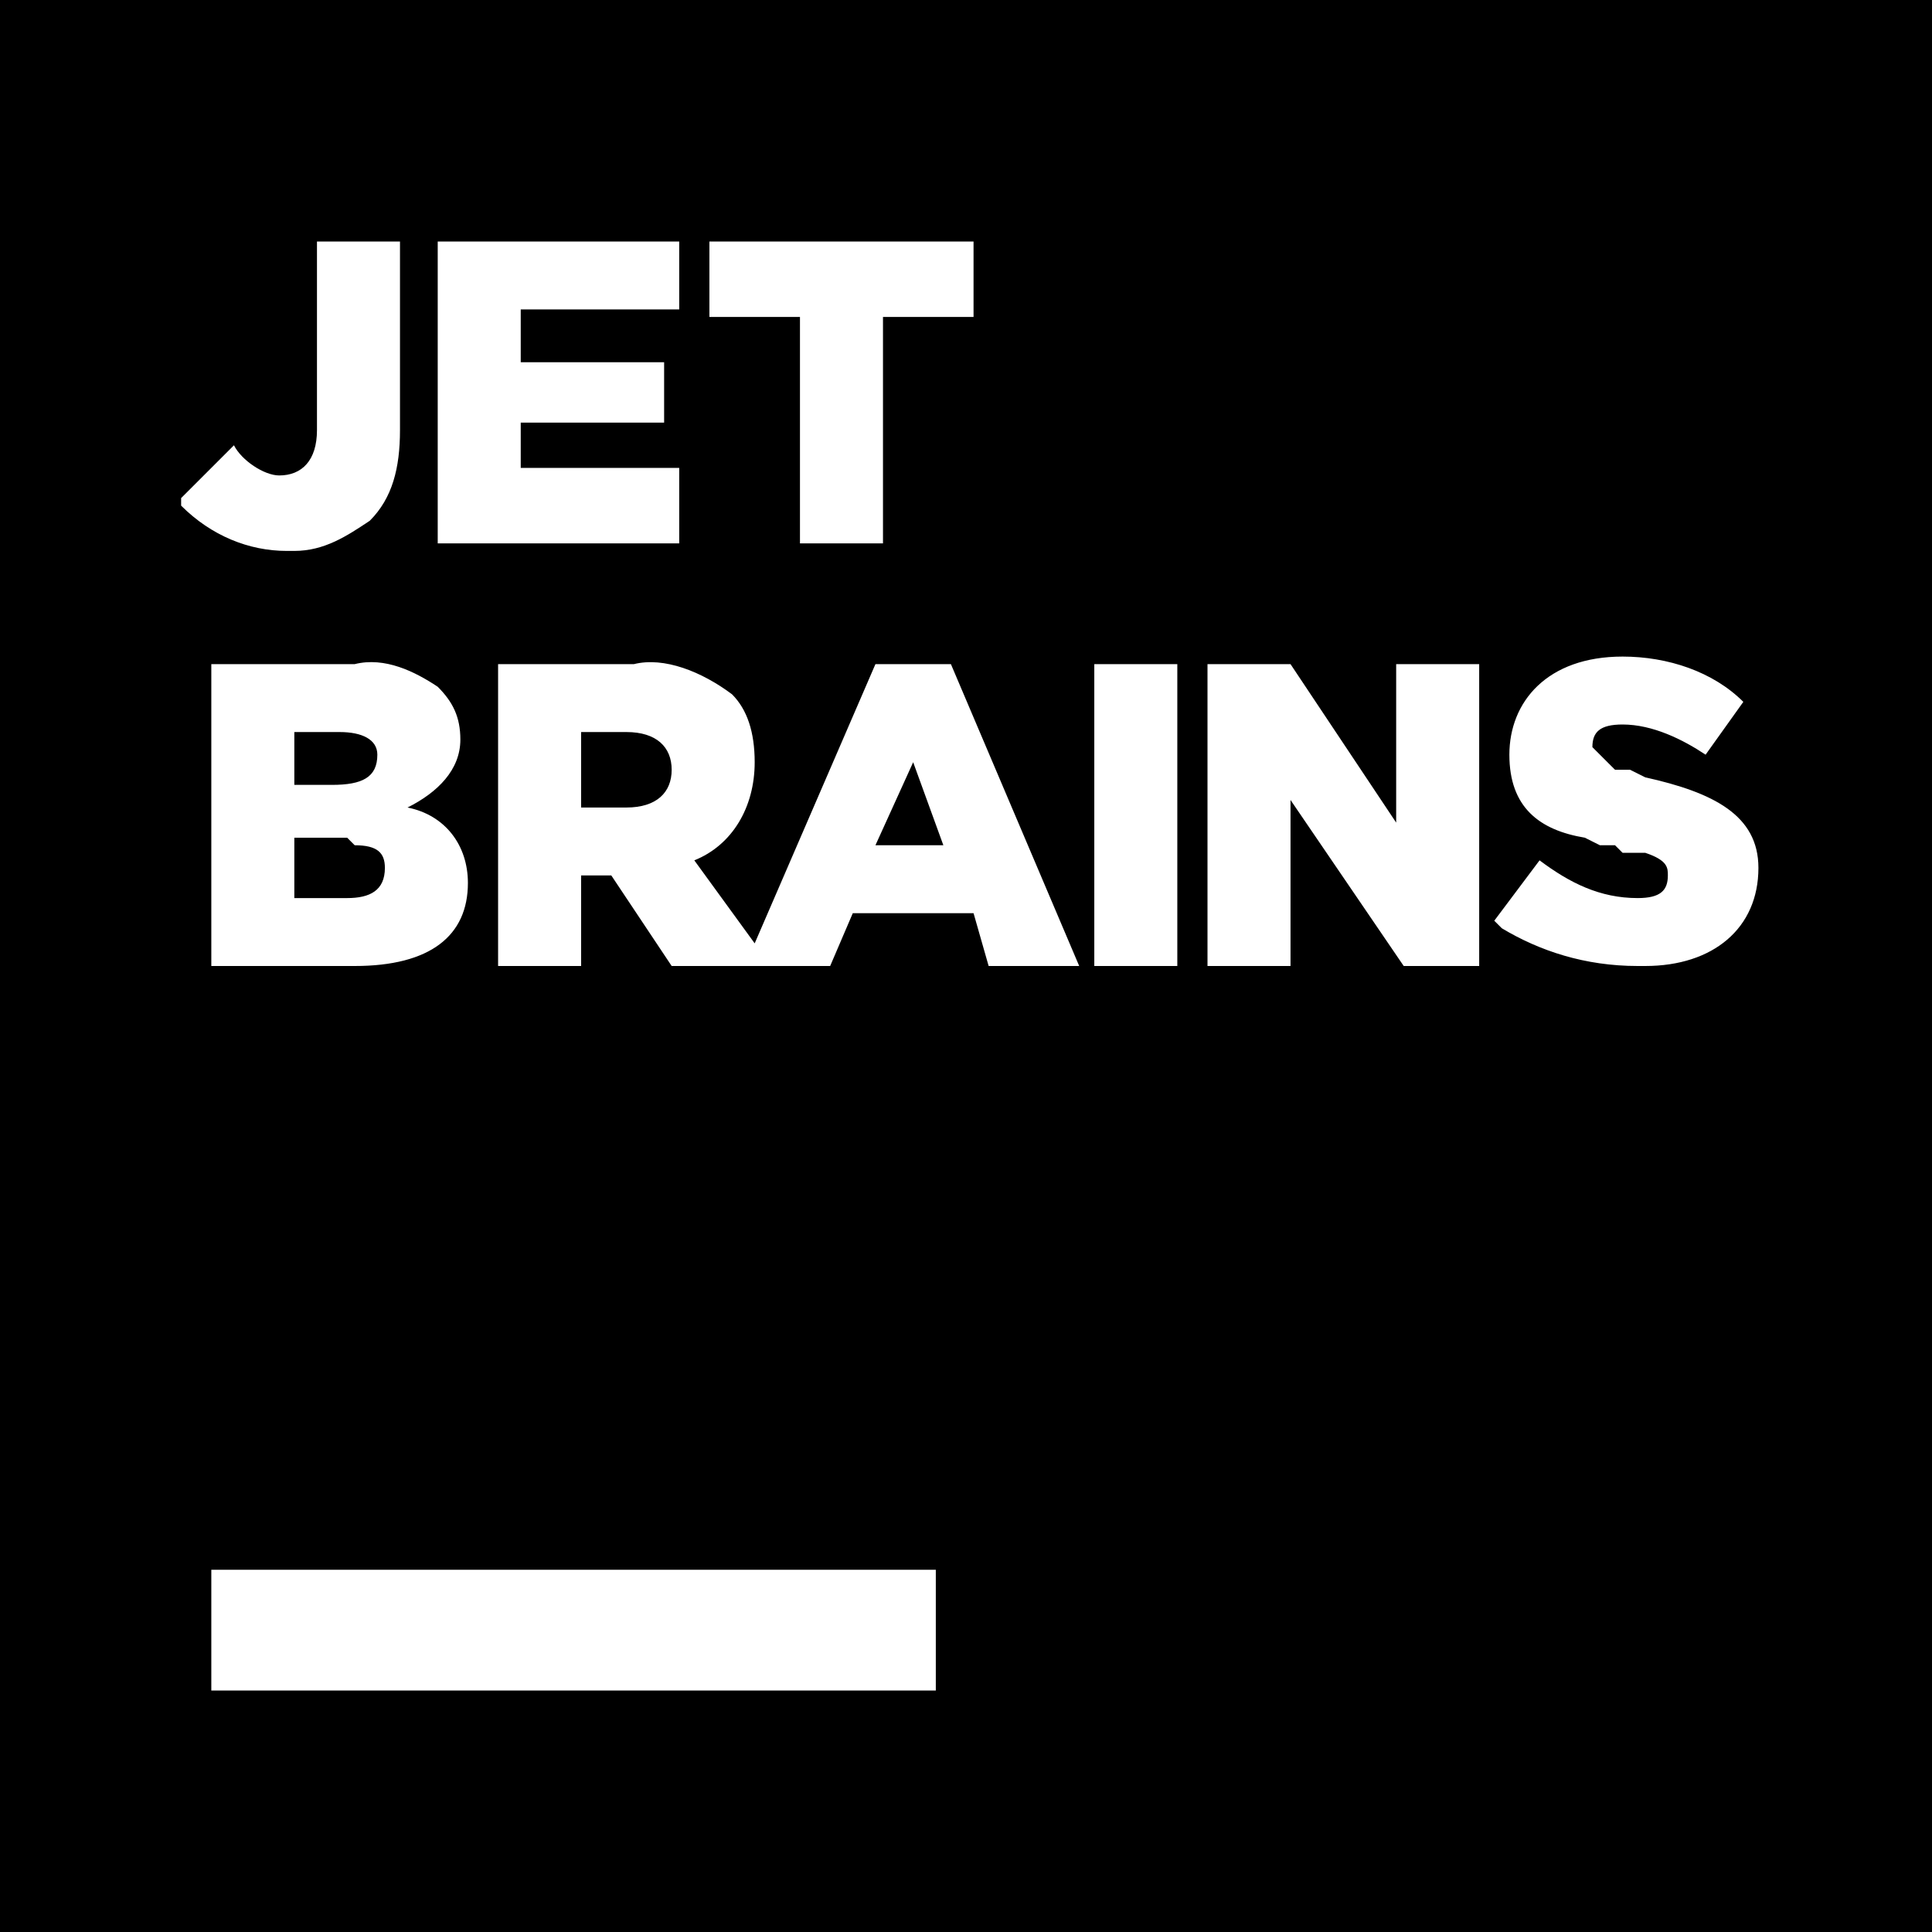
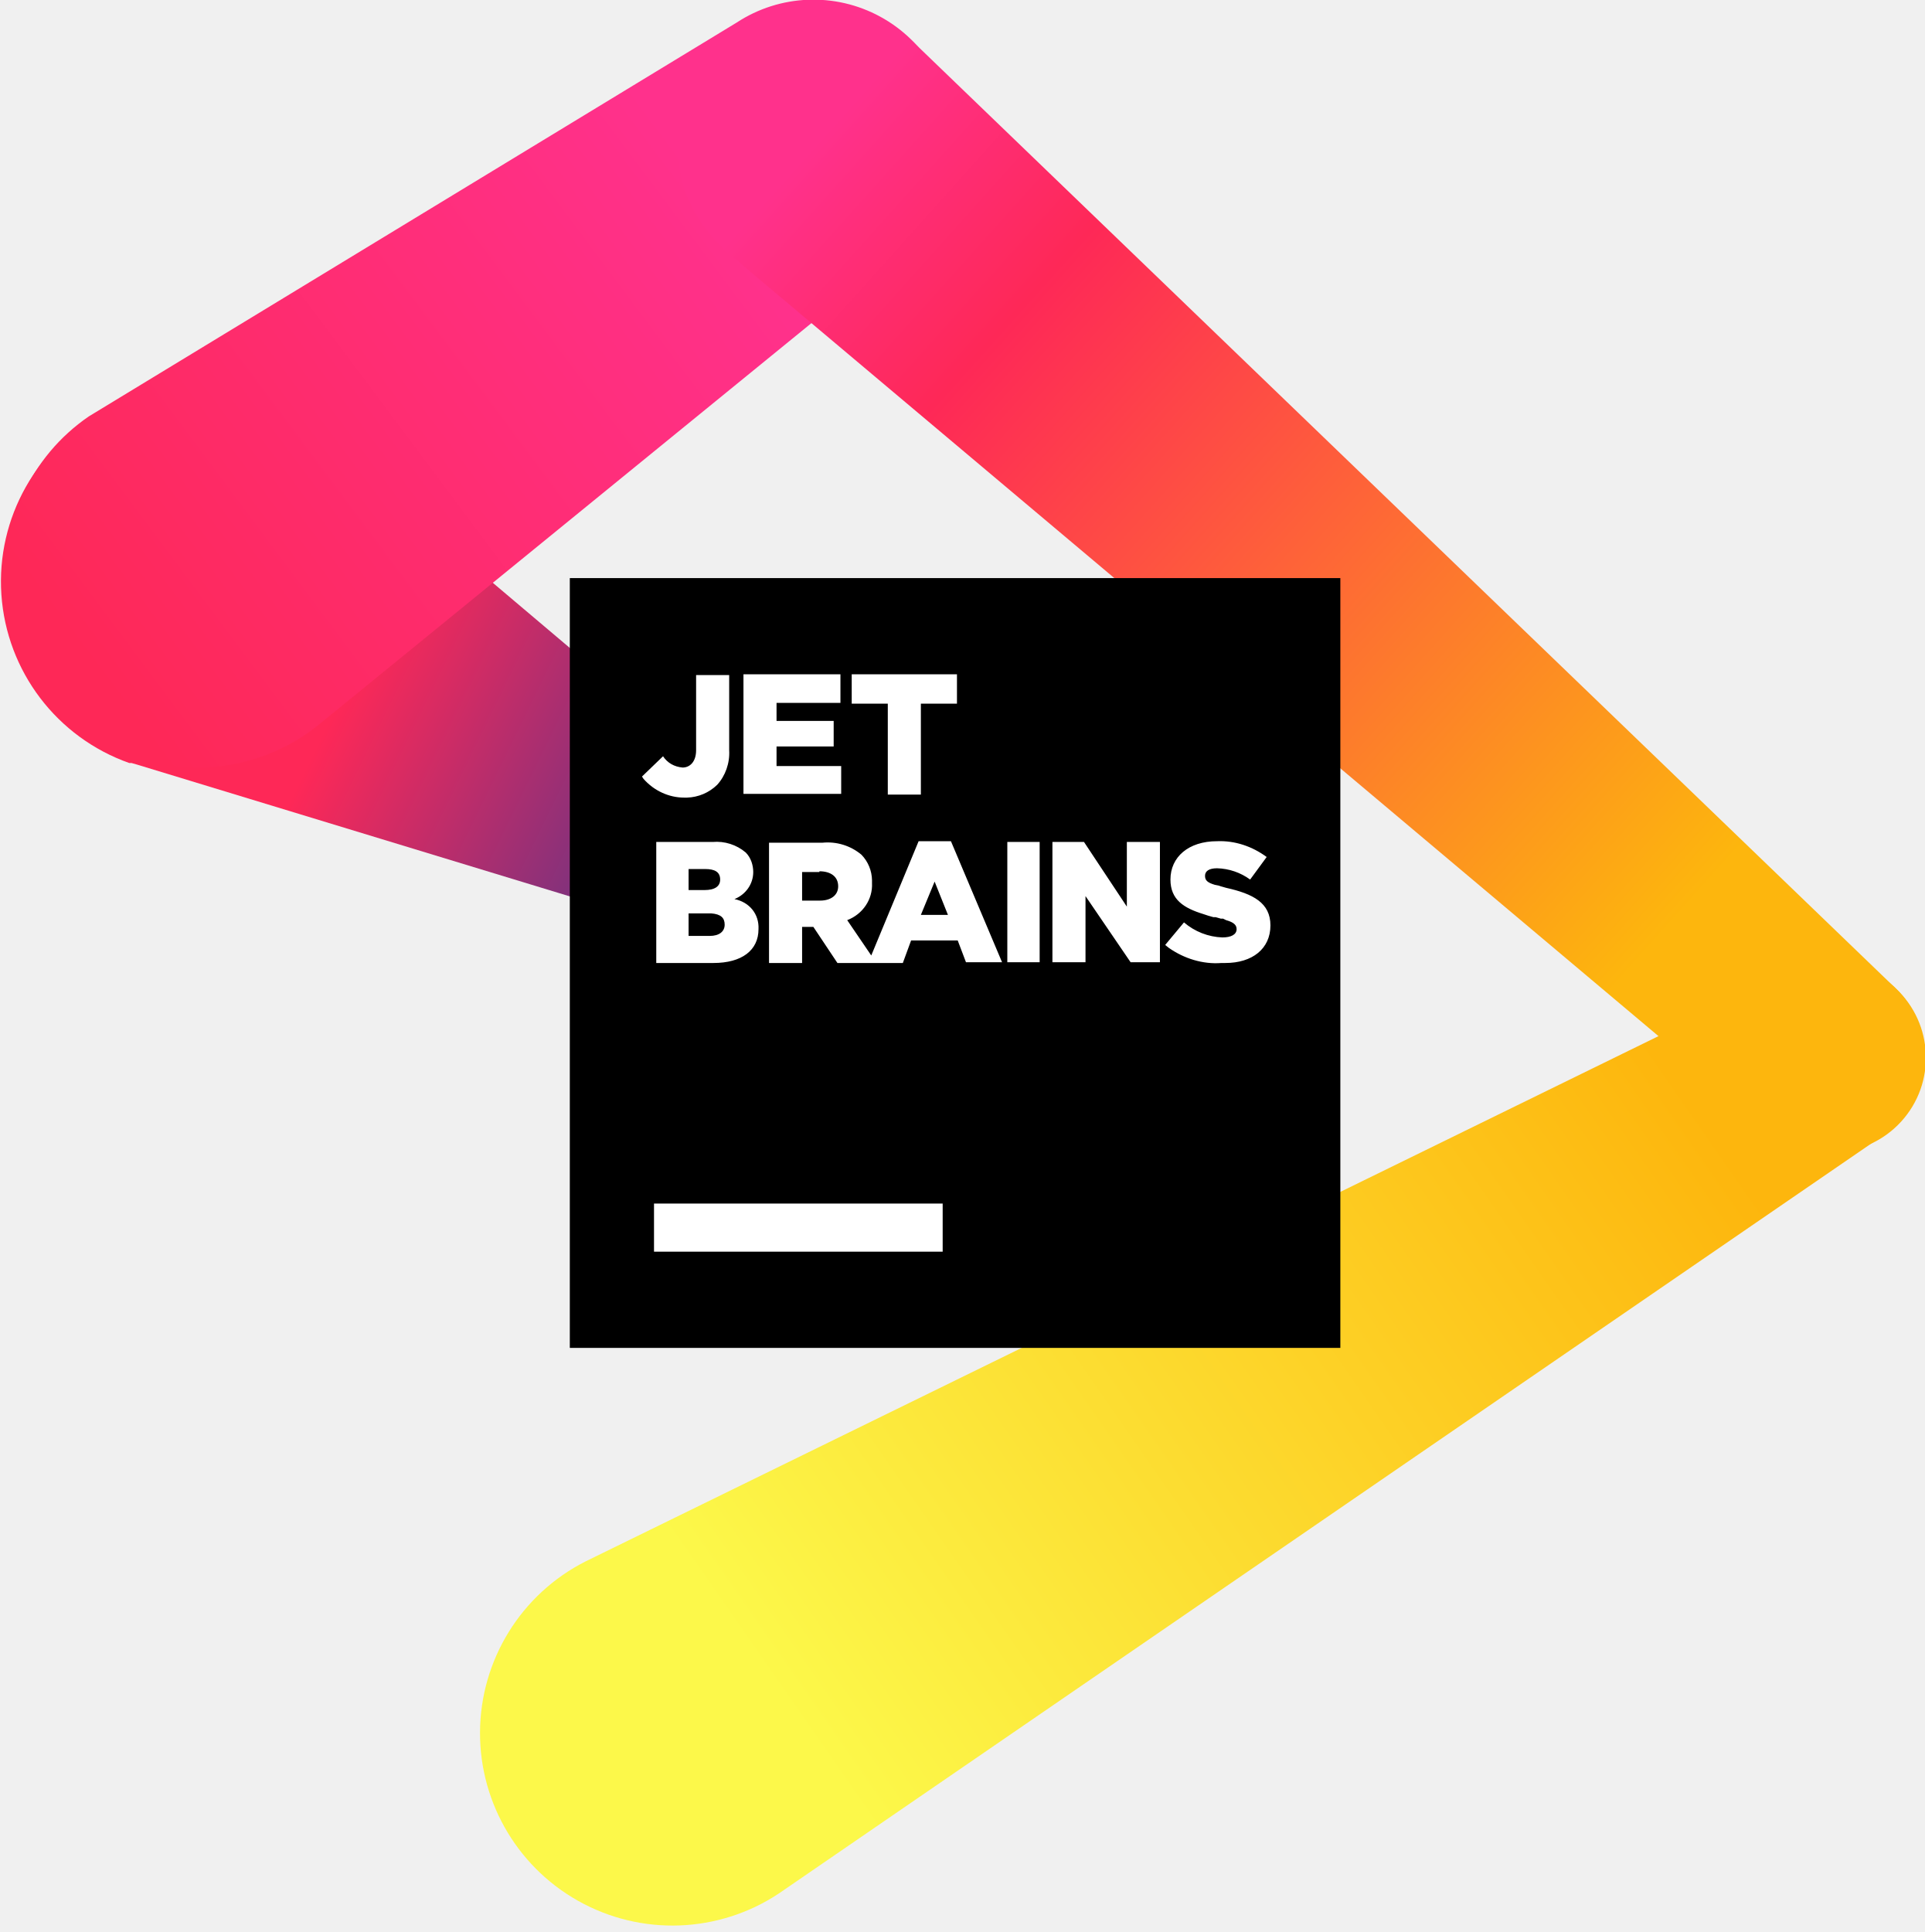
- <svg xmlns="http://www.w3.org/2000/svg" preserveAspectRatio="xMidYMid" viewBox="0 0 256 256">
-   <path d="M0 0h256v256H0z" />
-   <path d="M28 208h96v16H28v-16ZM24 66l7-7c1 2 4 4 6 4 3 0 5-2 5-6V32h11v25c0 5-1 9-4 12-3 2-6 4-10 4h-1c-5 0-10-2-14-6v-1Zm34-34h32v9H69v7h19v8H69v6h21v10H58V32Zm48 10H94V32h35v10h-12v30h-11V42ZM28 88h19c4-1 8 1 11 3 2 2 3 4 3 7 0 4-3 7-7 9 5 1 8 5 8 10 0 7-5 11-15 11H28V88Zm22 12c0-2-2-3-5-3h-6v7h5c4 0 6-1 6-4Zm-4 11h-7v8h7c3 0 5-1 5-4 0-2-1-3-4-3l-1-1Zm43 17-8-12h-4v12H66V88h18c4-1 9 1 13 4 2 2 3 5 3 9 0 6-3 11-8 13l8 11 16-37h10l17 40h-12l-2-7h-16l-3 7H89Zm32-27-5 11h9l-4-11Zm-38-4h-6v10h6c4 0 6-2 6-5s-2-5-6-5Zm62-9h11v40h-11V88Zm15 0h11l14 21V88h11v40h-10l-15-22v22h-11V88Zm38 34 6-8c4 3 8 5 13 5 3 0 4-1 4-3 0-1 0-2-3-3h-3l-1-1h-2l-2-1c-6-1-10-4-10-11s5-13 15-13c6 0 12 2 16 6l-5 7c-3-2-7-4-11-4-3 0-4 1-4 3l3 3h2l2 1c9 2 15 5 15 12 0 8-6 13-15 13h-1c-7 0-13-2-18-5l-1-1Z" fill="#FFF" />
+ <svg xmlns="http://www.w3.org/2000/svg" preserveAspectRatio="xMidYMid" viewBox="0 0 256 257">
+   <defs>
+     <linearGradient x1="25.2%" y1="43.3%" x2="99.2%" y2="67.4%" id="a">
+       <stop stop-color="#FE2857" offset="21%" />
+       <stop stop-color="#293896" offset="100%" />
+     </linearGradient>
+     <linearGradient x1="2.3%" y1="77.1%" x2="90.7%" y2="24.1%" id="b">
+       <stop stop-color="#FE2857" offset="0%" />
+       <stop stop-color="#FE2857" offset="1%" />
+       <stop stop-color="#FF318C" offset="86%" />
+     </linearGradient>
+     <linearGradient x1="6.3%" y1="13.9%" x2="94.6%" y2="87.7%" id="c">
+       <stop stop-color="#FF318C" offset="2%" />
+       <stop stop-color="#FE2857" offset="21%" />
+       <stop stop-color="#FDB60D" offset="86%" />
+     </linearGradient>
+     <linearGradient x1="91.1%" y1="27.7%" x2="2%" y2="68.6%" id="d">
+       <stop stop-color="#FDB60D" offset="1%" />
+       <stop stop-color="#FCF84A" offset="86%" />
+     </linearGradient>
+   </defs>
+   <path d="M112.7 117.4 42 57.6a25.6 25.6 0 1 0-24.8 43.9h.3l.7.2 89 27.1a6 6 0 0 0 2 .4 6.4 6.4 0 0 0 3.3-11.8Z" fill="url(#a)" />
+   <path d="M126.8 18.7A18.6 18.6 0 0 0 98 3L11.8 55.4a25.6 25.6 0 1 0 30.6 41l77.3-63 .6-.5c4.1-3.6 6.5-8.7 6.5-14.2Z" fill="url(#b)" />
+   <path d="M252.2 131.5 121.4 5.5A18.6 18.6 0 1 0 96 32.8l.2.3 139 117a12.6 12.6 0 0 0 17-18.6Z" fill="url(#c)" />
+   <path d="M256 140.6a12.6 12.6 0 0 0-20-10.3L77.9 207.7a25.6 25.6 0 1 0 26.4 43.7l146.4-100.5c3.4-2.4 5.4-6.2 5.4-10.3Z" fill="url(#d)" />
+   <path d="M75.8 76.9h102.5v102.4H75.8z" />
+   <path d="M87 160.1h38.4v6.4H87v-6.4Zm-1.6-56.8 2.8-2.7c.6.9 1.5 1.4 2.6 1.5 1 0 1.8-.8 1.8-2.3v-10H97v10c.1 1.7-.5 3.4-1.6 4.6a6 6 0 0 1-4 1.7H91c-2 0-4-.9-5.4-2.5l-.2-.3ZM99 89.7h12.8v3.8h-8.5v2.4h7.6v3.4h-7.6v2.6h8.6v3.7h-13V89.7Zm19 3.9h-4.7v-3.9h14v3.9h-4.8v12.1h-4.4V93.6ZM87.3 112h7.5a6 6 0 0 1 4.4 1.4c.7.7 1 1.7 1 2.6 0 1.6-1 3-2.5 3.6 2 .4 3.3 2 3.2 4 0 2.8-2.2 4.5-6 4.5h-7.6v-16Zm8.5 5c0-1-.7-1.4-2-1.4h-2.2v2.8h2.1c1.4 0 2.1-.5 2.1-1.4Zm-1.5 4.5h-2.7v3h2.8c1.3 0 2-.6 2-1.5s-.5-1.4-1.8-1.5h-.3Zm17.1 6.6-3.2-4.8h-1.5v4.8h-4.4v-16h7.1a7 7 0 0 1 5.2 1.6 5 5 0 0 1 1.4 3.4v.4c.1 2.1-1.2 4.1-3.3 4.9l3.2 4.7 6.3-15.2h4.3l6.8 16.1h-4.8l-1.1-2.9h-6.2l-1.1 3h-8.7Zm13-11-1.9 4.6h3.6l-1.8-4.5ZM109 116h-2.3v3.8h2.4c1.4 0 2.4-.7 2.4-1.9 0-1.3-1-2-2.5-2Zm25-4h4.3v16H134v-16Zm6 0h4.2l5.7 8.6V112h4.4v16h-3.9l-6-8.8v8.8H140v-16Zm15 13.7 2.5-3a8.3 8.3 0 0 0 5.1 2c1.2 0 1.9-.4 1.9-1.1 0-.5-.3-.9-1.4-1.2l-.4-.2h-.3l-.7-.2h-.3l-.7-.2-.6-.2c-2.6-.8-4.4-1.9-4.4-4.6 0-3 2.4-5.1 6.2-5.1 2.4-.1 4.7.7 6.6 2.1l-2.2 3a7.8 7.8 0 0 0-4.4-1.5c-1.1 0-1.6.4-1.6 1s.3.9 1.3 1.2l.5.1.3.1.7.2c3.6.8 5.9 2 5.9 5 0 3.1-2.4 5-6 5h-.5c-2.5.2-5-.6-7-2l-.5-.4Z" fill="#FFF" />
</svg>
